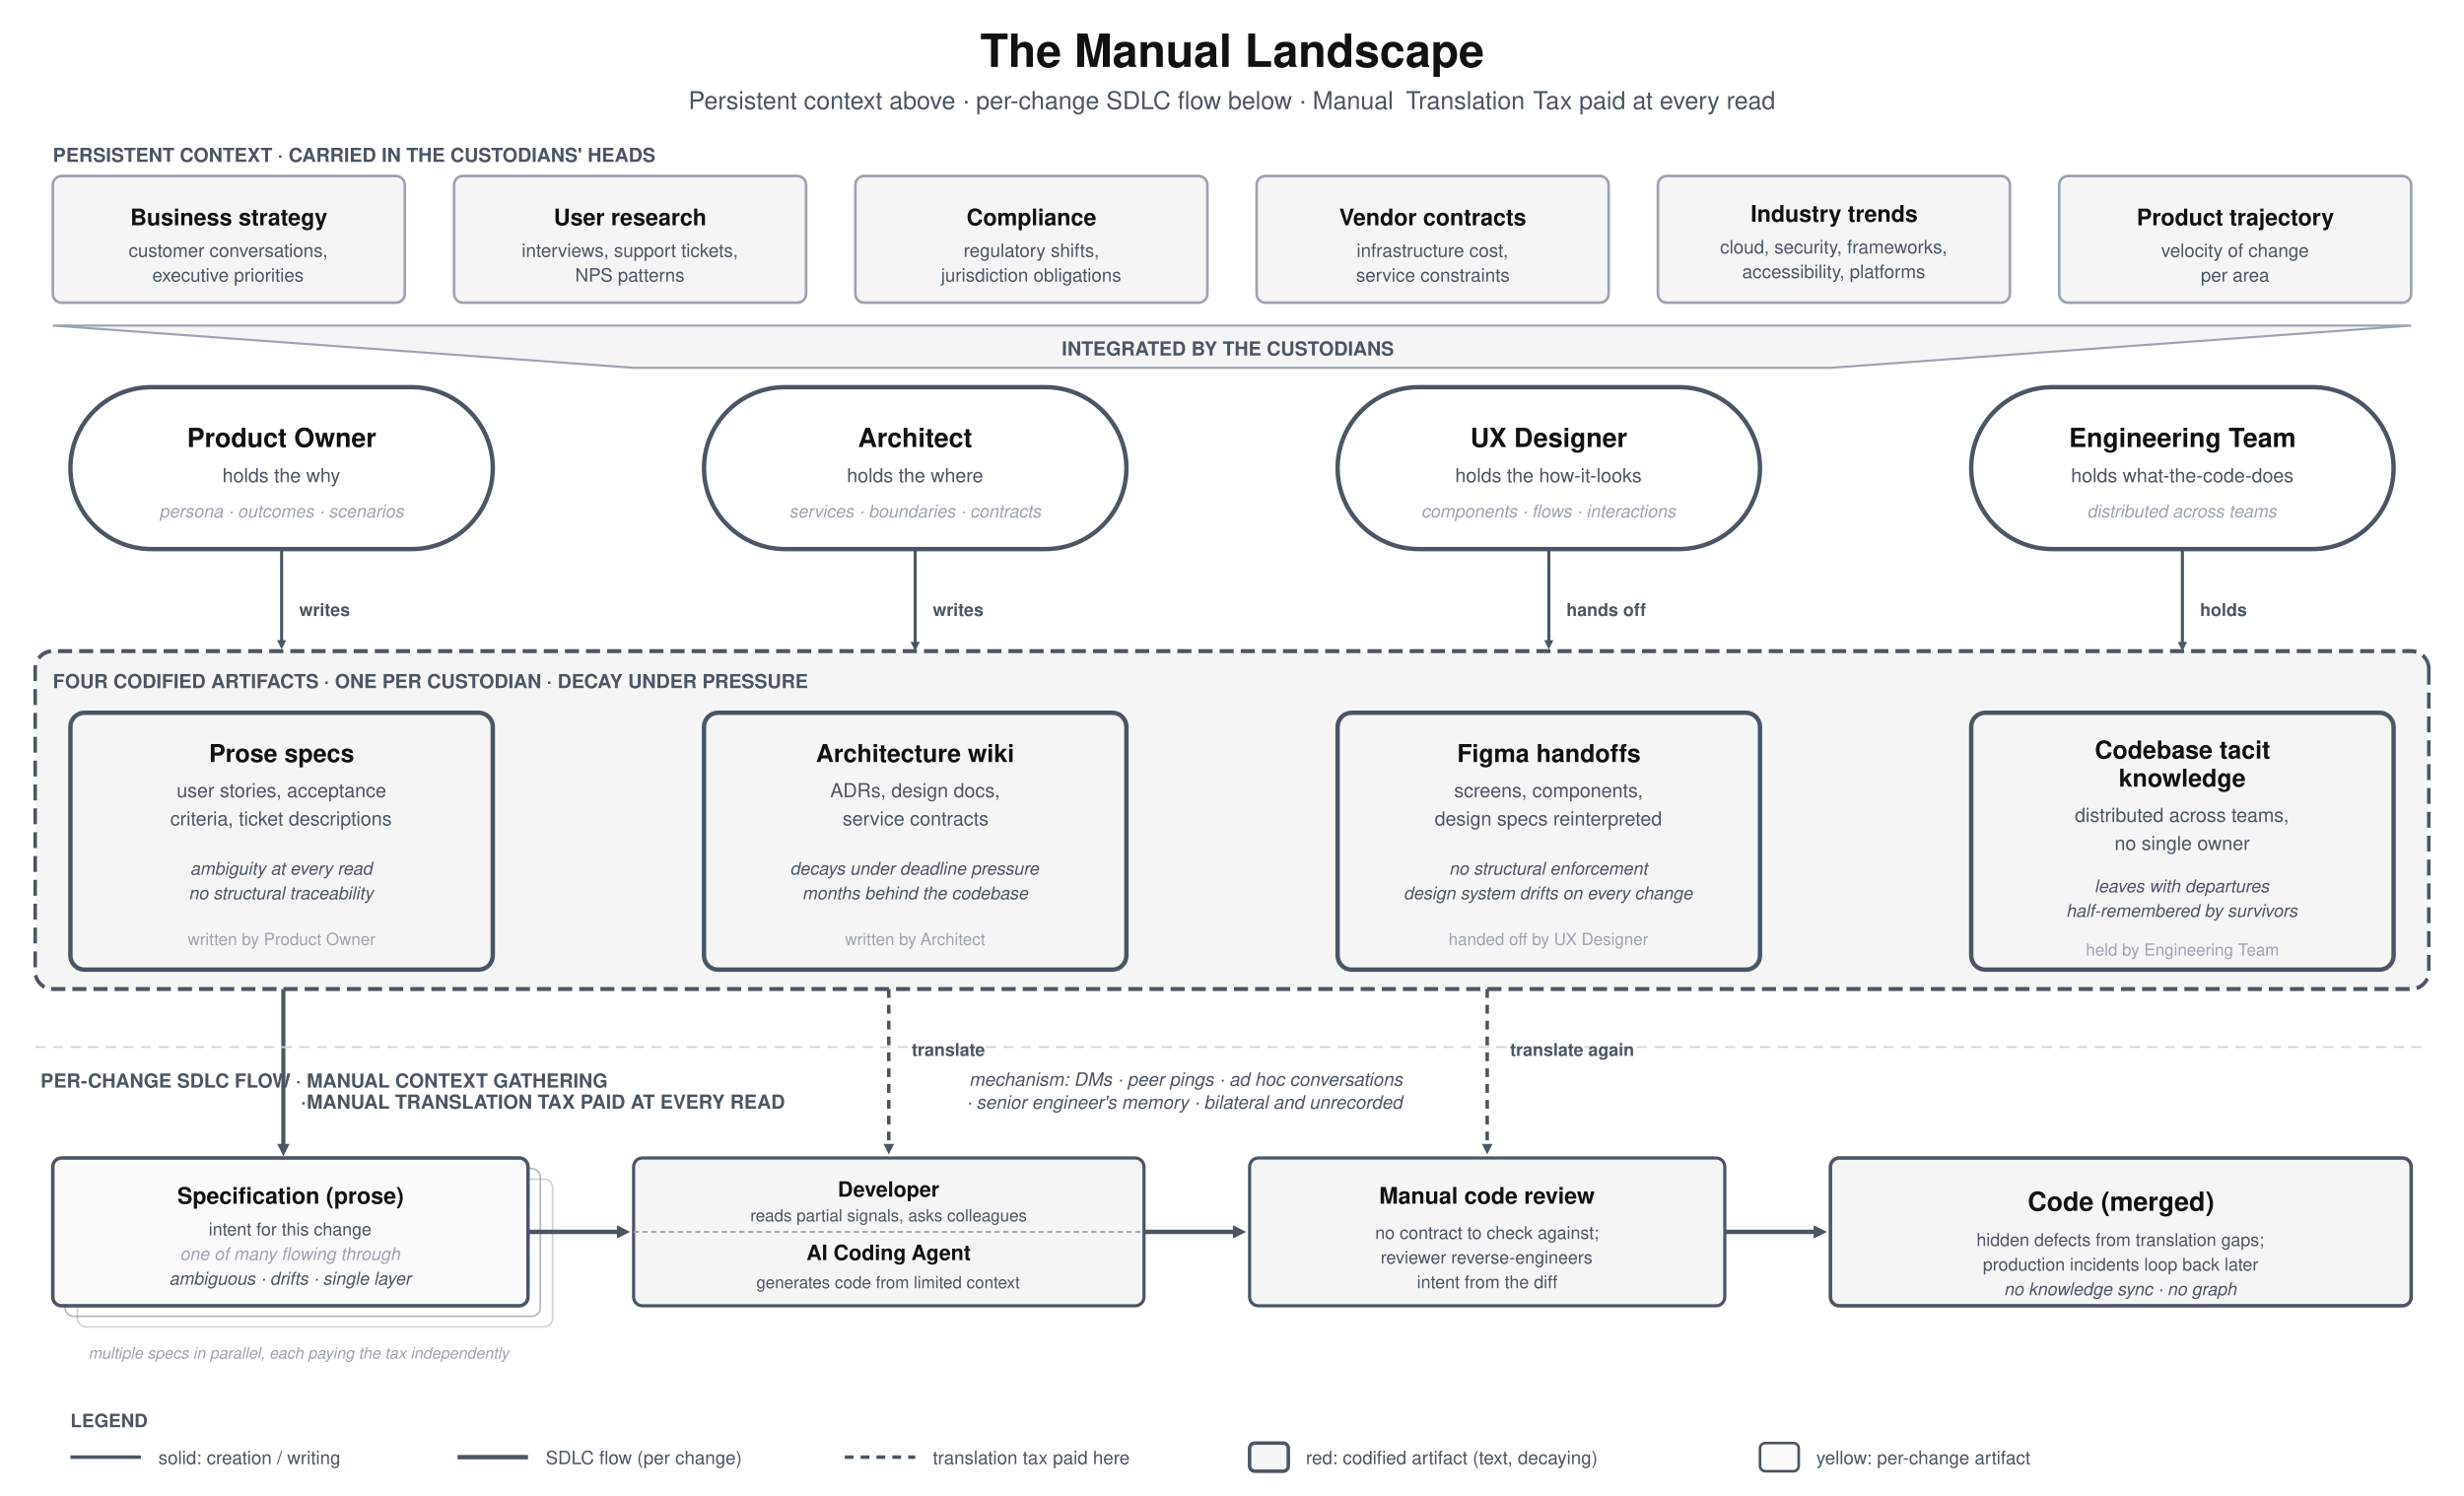
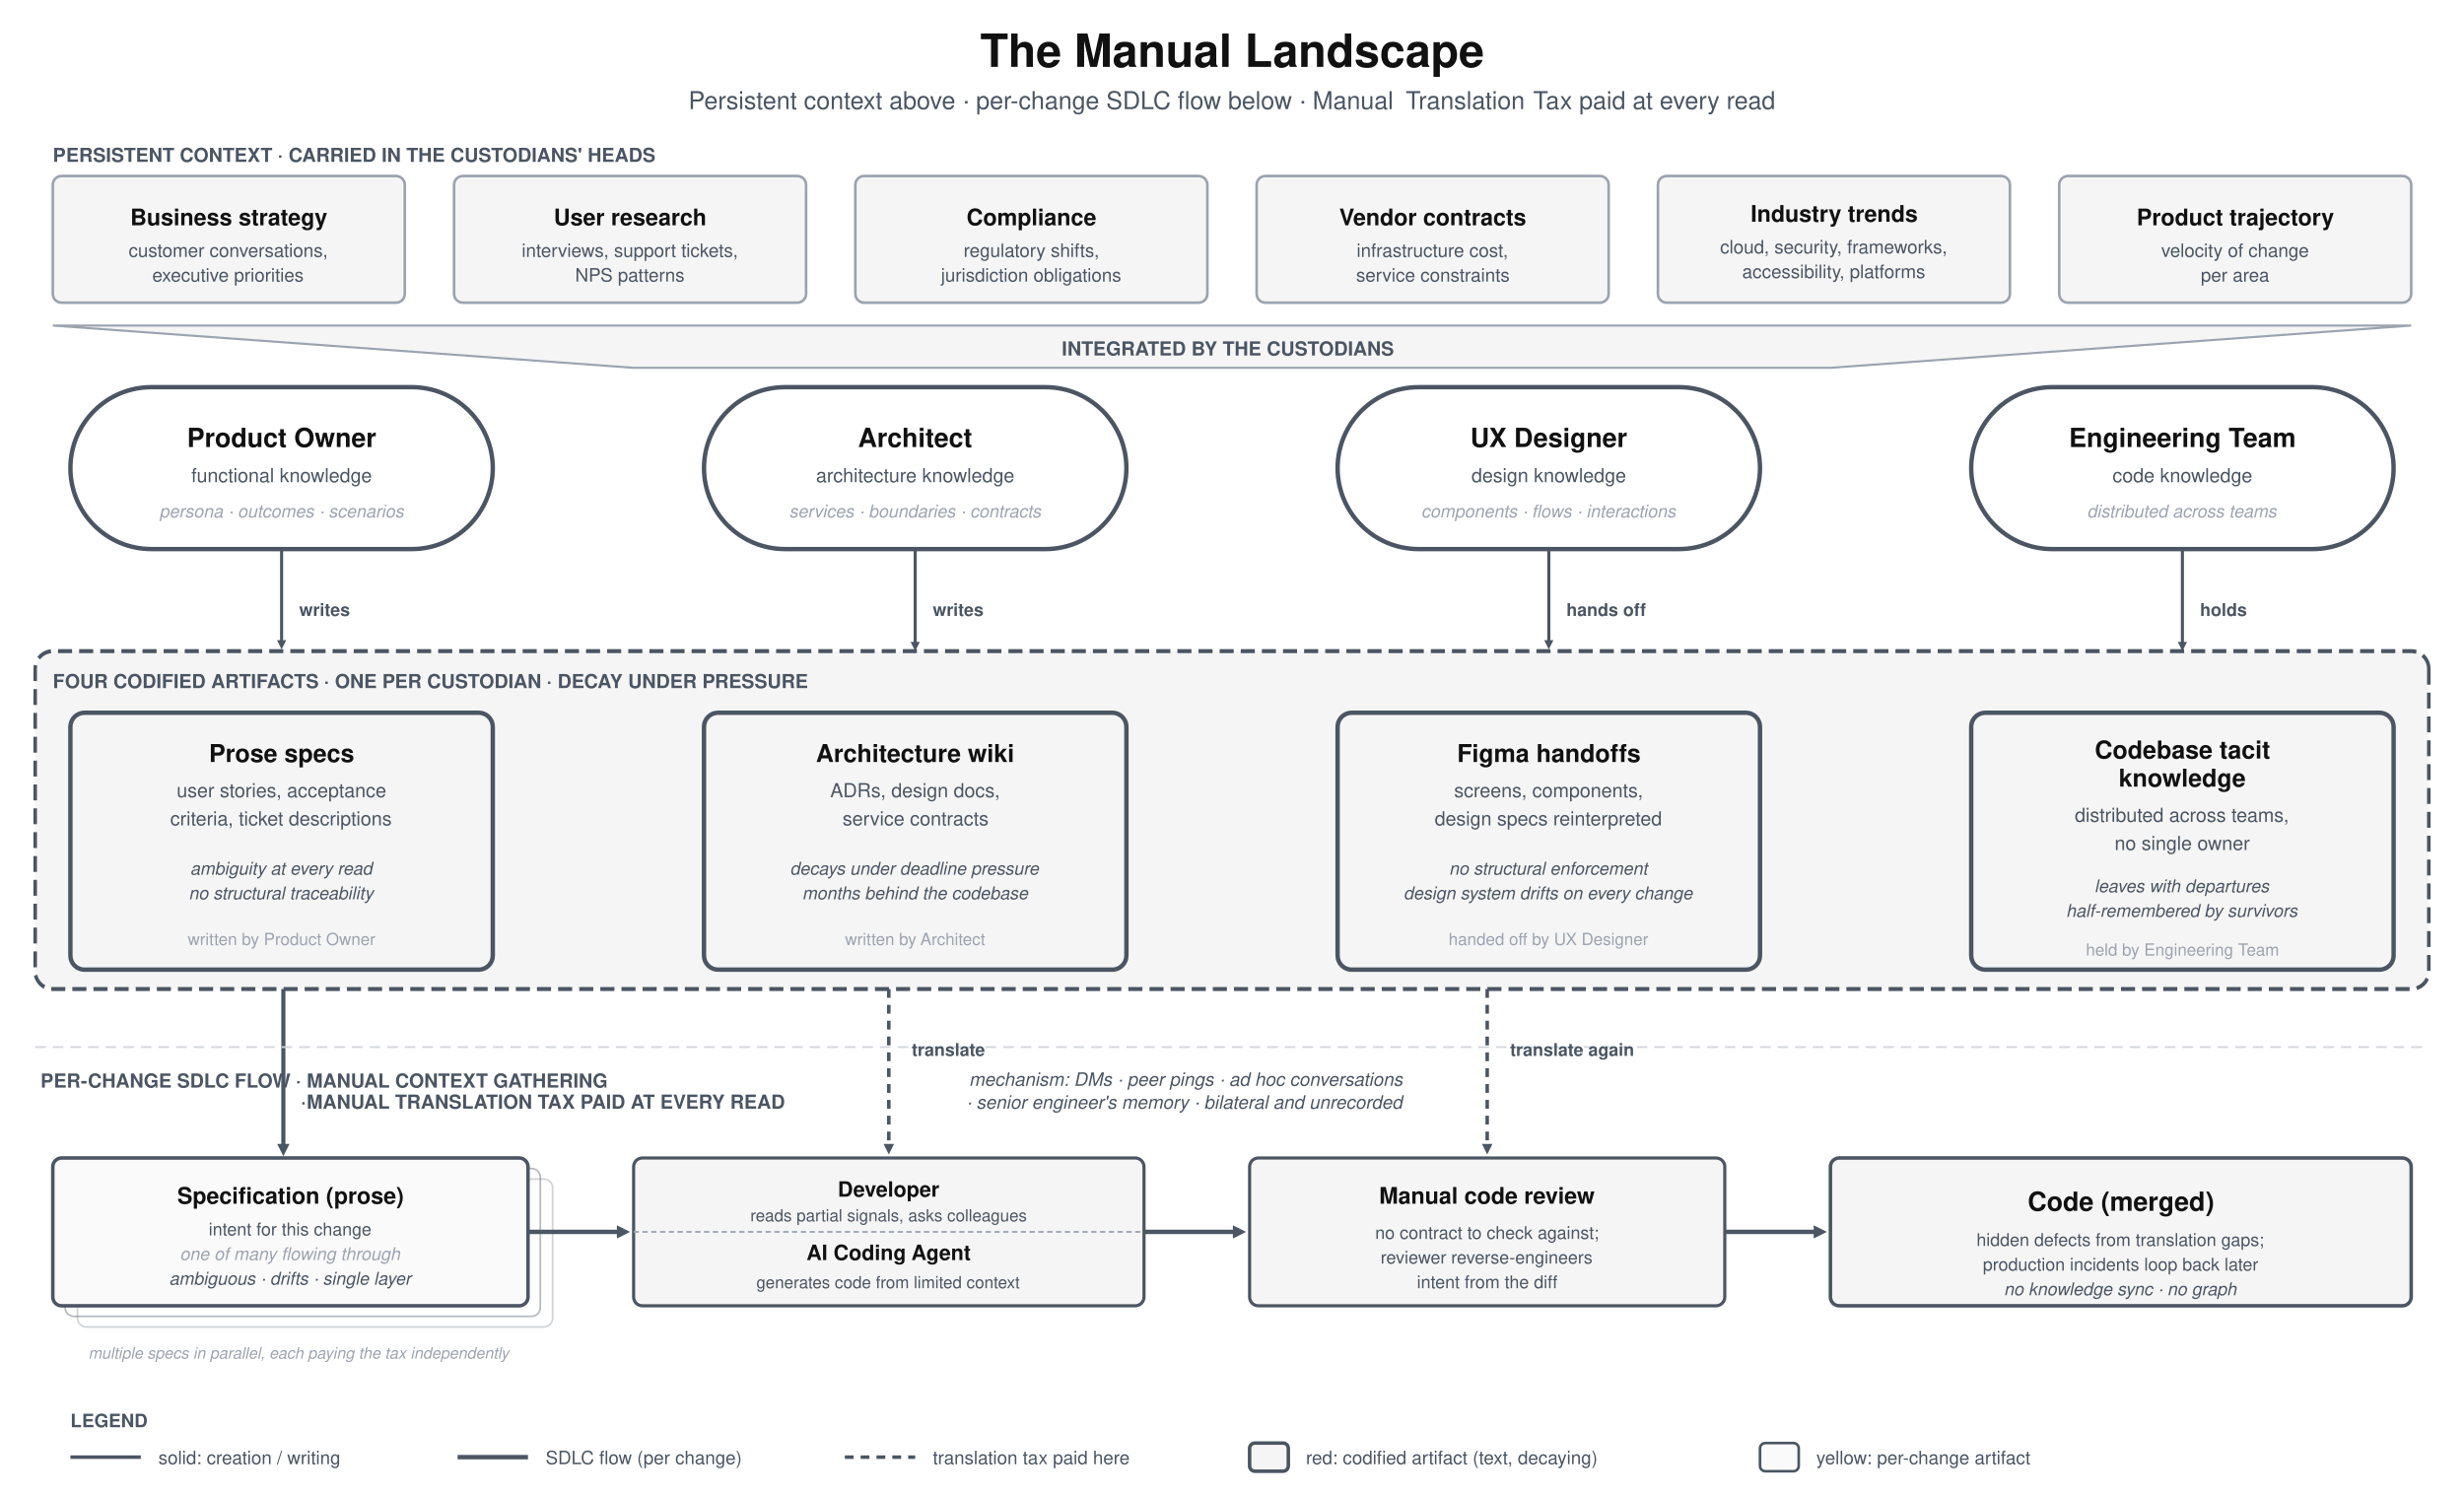
<svg xmlns="http://www.w3.org/2000/svg" viewBox="0 0 1400 850" preserveAspectRatio="xMidYMid meet" width="1400px" height="850px" version="1.1" xml:space="preserve" style="fill-rule:evenodd;clip-rule:evenodd;" class="se-svg">
  <g transform="matrix(1,0,0,1,171,630)">
    <g>
      <text x="0px" y="0px" style="font-family:'Helvetica-Bold', 'Helvetica';font-weight:700;font-size:11px;fill:var(--se-text-secondary,#4b5563);">·</text>
      <g transform="matrix(1,0,0,1,3.221,0)">
        <text x="0px" y="0px" style="font-family:'Helvetica-Bold', 'Helvetica';font-weight:700;font-size:11px;fill:var(--se-text-secondary,#4b5563);">MANUAL TRANSLATION TAX PAID AT EVERY READ</text>
      </g>
    </g>
  </g>
  <g transform="matrix(1,0,0,1,700,38)">
    <g transform="matrix(1,0,0,1,-143.032,0)">
      <text x="0px" y="0px" style="font-family:'Helvetica-Bold', 'Helvetica';font-weight:700;font-size:26px;fill:var(--se-text,#111111);">The Manual Landscape</text>
    </g>
  </g>
  <g transform="matrix(1,0,0,1,700,62)">
    <g>
      <g transform="matrix(1,0,0,1,-308.827,0)">
        <text x="0px" y="0px" style="font-family:'Helvetica';font-size:14px;fill:var(--se-text-secondary,#4b5563);">Persistent context above · per-change SDLC ﬂow below · Manual</text>
      </g>
      <g transform="matrix(1,0,0,1,98.697,0)">
        <text x="0px" y="0px" style="font-family:'Helvetica';font-size:14px;fill:var(--se-text-secondary,#4b5563);">Translation</text>
      </g>
      <g transform="matrix(1,0,0,1,171.083,0)">
        <text x="0px" y="0px" style="font-family:'Helvetica';font-size:14px;fill:var(--se-text-secondary,#4b5563);">Tax paid at every read</text>
      </g>
    </g>
  </g>
  <g transform="matrix(1,0,0,1,30,92)">
    <g>
      <text x="0px" y="0px" style="font-family:'Helvetica-Bold', 'Helvetica';font-weight:700;font-size:11px;fill:var(--se-text-secondary,#4b5563);">P</text>
      <g transform="matrix(1,0,0,1,7.502,0)">
        <text x="0px" y="0px" style="font-family:'Helvetica-Bold', 'Helvetica';font-weight:700;font-size:11px;fill:var(--se-text-secondary,#4b5563);">ERSISTENT CONTEXT · CARRIED IN THE CUSTODIANS' HEADS</text>
      </g>
    </g>
  </g>
  <g id="signals">
    <g transform="matrix(1,0,0,1,30,100)">
      <path d="M200,5L200,67C200,69.76 197.76,72 195,72L5,72C2.24,72 0,69.76 0,67L0,5C0,2.24 2.24,0 5,0L195,0C197.76,0 200,2.24 200,5Z" style="fill:var(--se-panel-fill,#f5f5f5);stroke:var(--se-panel-stroke,#9ca3af);stroke-width:1.5px;" />
      <g transform="matrix(1,0,0,1,100,28)">
        <g transform="matrix(1,0,0,1,-55.996,0)">
          <text x="0px" y="0px" style="font-family:'Helvetica-Bold', 'Helvetica';font-weight:700;font-size:13px;fill:var(--se-text,#111111);">Business strategy</text>
        </g>
      </g>
      <g transform="matrix(1,0,0,1,100,46)">
        <g transform="matrix(1,0,0,1,-56.899,0)">
          <text x="0px" y="0px" style="font-family:'Helvetica';font-size:10.5px;fill:var(--se-text-secondary,#4b5563);">customer conversations,</text>
        </g>
      </g>
      <g transform="matrix(1,0,0,1,100,60)">
        <g transform="matrix(1,0,0,1,-43.477,0)">
          <text x="0px" y="0px" style="font-family:'Helvetica';font-size:10.5px;fill:var(--se-text-secondary,#4b5563);">executive priorities</text>
        </g>
      </g>
    </g>
    <g transform="matrix(1,0,0,1,258,100)">
      <path d="M200,5L200,67C200,69.76 197.76,72 195,72L5,72C2.24,72 0,69.76 0,67L0,5C0,2.24 2.24,0 5,0L195,0C197.76,0 200,2.24 200,5Z" style="fill:var(--se-panel-fill,#f5f5f5);stroke:var(--se-panel-stroke,#9ca3af);stroke-width:1.5px;" />
      <g transform="matrix(1,0,0,1,100,28)">
        <g transform="matrix(1,0,0,1,-43.364,0)">
          <text x="0px" y="0px" style="font-family:'Helvetica-Bold', 'Helvetica';font-weight:700;font-size:13px;fill:var(--se-text,#111111);">User research</text>
        </g>
      </g>
      <g transform="matrix(1,0,0,1,100,46)">
        <g transform="matrix(1,0,0,1,-61.564,0)">
          <text x="0px" y="0px" style="font-family:'Helvetica';font-size:10.5px;fill:var(--se-text-secondary,#4b5563);">interviews, support tickets,</text>
        </g>
      </g>
      <g transform="matrix(1,0,0,1,100,60)">
        <g transform="matrix(1,0,0,1,-31.223,0)">
          <text x="0px" y="0px" style="font-family:'Helvetica';font-size:10.5px;fill:var(--se-text-secondary,#4b5563);">NPS patterns</text>
        </g>
      </g>
    </g>
    <g transform="matrix(1,0,0,1,486,100)">
      <path d="M200,5L200,67C200,69.76 197.76,72 195,72L5,72C2.24,72 0,69.76 0,67L0,5C0,2.24 2.24,0 5,0L195,0C197.76,0 200,2.24 200,5Z" style="fill:var(--se-panel-fill,#f5f5f5);stroke:var(--se-panel-stroke,#9ca3af);stroke-width:1.5px;" />
      <g transform="matrix(1,0,0,1,100,28)">
        <g transform="matrix(1,0,0,1,-36.842,0)">
          <text x="0px" y="0px" style="font-family:'Helvetica-Bold', 'Helvetica';font-weight:700;font-size:13px;fill:var(--se-text,#111111);">Compliance</text>
        </g>
      </g>
      <g transform="matrix(1,0,0,1,100,46)">
        <g transform="matrix(1,0,0,1,-38.516,0)">
          <text x="0px" y="0px" style="font-family:'Helvetica';font-size:10.5px;fill:var(--se-text-secondary,#4b5563);">regulatory shifts,</text>
        </g>
      </g>
      <g transform="matrix(1,0,0,1,100,60)">
        <g transform="matrix(1,0,0,1,-51.362,0)">
          <text x="0px" y="0px" style="font-family:'Helvetica';font-size:10.5px;fill:var(--se-text-secondary,#4b5563);">jurisdiction obligations</text>
        </g>
      </g>
    </g>
    <g transform="matrix(1,0,0,1,714,100)">
      <path d="M200,5L200,67C200,69.76 197.76,72 195,72L5,72C2.24,72 0,69.76 0,67L0,5C0,2.24 2.24,0 5,0L195,0C197.76,0 200,2.24 200,5Z" style="fill:var(--se-panel-fill,#f5f5f5);stroke:var(--se-panel-stroke,#9ca3af);stroke-width:1.5px;" />
      <g transform="matrix(1,0,0,1,100,28)">
        <g>
          <g transform="matrix(1,0,0,1,-53.101,0)">
            <text x="0px" y="0px" style="font-family:'Helvetica-Bold', 'Helvetica';font-weight:700;font-size:13px;fill:var(--se-text,#111111);">V</text>
          </g>
          <g transform="matrix(1,0,0,1,-45.141,0)">
            <text x="0px" y="0px" style="font-family:'Helvetica-Bold', 'Helvetica';font-weight:700;font-size:13px;fill:var(--se-text,#111111);">endor contracts</text>
          </g>
        </g>
      </g>
      <g transform="matrix(1,0,0,1,100,46)">
        <g transform="matrix(1,0,0,1,-43.182,0)">
          <text x="0px" y="0px" style="font-family:'Helvetica';font-size:10.5px;fill:var(--se-text-secondary,#4b5563);">infrastructure cost,</text>
        </g>
      </g>
      <g transform="matrix(1,0,0,1,100,60)">
        <g transform="matrix(1,0,0,1,-43.474,0)">
          <text x="0px" y="0px" style="font-family:'Helvetica';font-size:10.5px;fill:var(--se-text-secondary,#4b5563);">service constraints</text>
        </g>
      </g>
    </g>
    <g transform="matrix(1,0,0,1,942,100)">
      <path d="M200,5L200,67C200,69.76 197.76,72 195,72L5,72C2.24,72 0,69.76 0,67L0,5C0,2.24 2.24,0 5,0L195,0C197.76,0 200,2.24 200,5Z" style="fill:var(--se-panel-fill,#f5f5f5);stroke:var(--se-panel-stroke,#9ca3af);stroke-width:1.5px;" />
      <g transform="matrix(1,0,0,1,100,26)">
        <g transform="matrix(1,0,0,1,-47.312,0)">
          <text x="0px" y="0px" style="font-family:'Helvetica-Bold', 'Helvetica';font-weight:700;font-size:13px;fill:var(--se-text,#111111);">Industry trends</text>
        </g>
      </g>
      <g transform="matrix(1,0,0,1,100,44)">
        <g>
          <g transform="matrix(1,0,0,1,-64.674,0)">
            <text x="0px" y="0px" style="font-family:'Helvetica';font-size:10.5px;fill:var(--se-text-secondary,#4b5563);">cloud, security</text>
          </g>
          <g transform="matrix(1,0,0,1,1.664,0)">
            <text x="0px" y="0px" style="font-family:'Helvetica';font-size:10.5px;fill:var(--se-text-secondary,#4b5563);">, frameworks,</text>
          </g>
        </g>
      </g>
      <g transform="matrix(1,0,0,1,100,58)">
        <g>
          <g transform="matrix(1,0,0,1,-52.128,0)">
            <text x="0px" y="0px" style="font-family:'Helvetica';font-size:10.5px;fill:var(--se-text-secondary,#4b5563);">accessibility</text>
          </g>
          <g transform="matrix(1,0,0,1,3.115,0)">
            <text x="0px" y="0px" style="font-family:'Helvetica';font-size:10.5px;fill:var(--se-text-secondary,#4b5563);">, platforms</text>
          </g>
        </g>
      </g>
    </g>
    <g transform="matrix(1,0,0,1,1170,100)">
      <path d="M200,5L200,67C200,69.76 197.76,72 195,72L5,72C2.24,72 0,69.76 0,67L0,5C0,2.24 2.24,0 5,0L195,0C197.76,0 200,2.24 200,5Z" style="fill:var(--se-panel-fill,#f5f5f5);stroke:var(--se-panel-stroke,#9ca3af);stroke-width:1.5px;" />
      <g transform="matrix(1,0,0,1,100,28)">
        <g transform="matrix(1,0,0,1,-55.986,0)">
          <text x="0px" y="0px" style="font-family:'Helvetica-Bold', 'Helvetica';font-weight:700;font-size:13px;fill:var(--se-text,#111111);">Product trajectory</text>
        </g>
      </g>
      <g transform="matrix(1,0,0,1,100,46)">
        <g transform="matrix(1,0,0,1,-42.026,0)">
          <text x="0px" y="0px" style="font-family:'Helvetica';font-size:10.5px;fill:var(--se-text-secondary,#4b5563);">velocity of change</text>
        </g>
      </g>
      <g transform="matrix(1,0,0,1,100,60)">
        <g transform="matrix(1,0,0,1,-19.554,0)">
          <text x="0px" y="0px" style="font-family:'Helvetica';font-size:10.5px;fill:var(--se-text-secondary,#4b5563);">per area</text>
        </g>
      </g>
    </g>
  </g>
  <g transform="matrix(1,0,0,1,30,185)">
    <path d="M0,0L1340,0L1010,24L330,24L0,0Z" style="fill:var(--se-panel-fill,#f5f5f5);fill-rule:nonzero;stroke:var(--se-panel-stroke,#9ca3af);stroke-width:1.2px;" />
    <g transform="matrix(1,0,0,1,669.9285,17)">
      <g>
        <g transform="matrix(1,0,0,1,-96.669,0)">
          <text x="0px" y="0px" style="font-family:'Helvetica-Bold', 'Helvetica';font-weight:700;font-size:11px;fill:var(--se-text-secondary,#4b5563);">I</text>
        </g>
        <g transform="matrix(1,0,0,1,-93.469,0)">
          <text x="0px" y="0px" style="font-family:'Helvetica-Bold', 'Helvetica';font-weight:700;font-size:11px;fill:var(--se-text-secondary,#4b5563);">NTEGRATED BY THE CUSTODIANS</text>
        </g>
      </g>
    </g>
  </g>
  <g id="custodians">
    <g transform="matrix(1,0,0,1,40,220)">
      <path d="M240,46C240,71.388 219.388,92 194,92L46,92C20.612,92 0,71.388 0,46C0,20.612 20.612,0 46,0L194,0C219.388,0 240,20.612 240,46Z" style="fill:var(--se-box-fill,#ffffff);stroke:var(--se-text-secondary,#4b5563);stroke-width:2.5px;" />
      <g transform="matrix(1,0,0,1,120,34)">
        <g transform="matrix(1,0,0,1,-53.756,0)">
          <text x="0px" y="0px" style="font-family:'Helvetica-Bold', 'Helvetica';font-weight:700;font-size:15px;fill:var(--se-text,#111111);">Product Owner</text>
        </g>
      </g>
      <g transform="matrix(1,0,0,1,120,54)">
-         <g transform="matrix(1,0,0,1,-33.631,0)">
-           <text x="0px" y="0px" style="font-family:'Helvetica';font-size:11px;fill:var(--se-text-secondary,#4b5563);">holds the why</text>
+         <g transform="matrix(1,0,0,1,0.019,0)">
+           <text x="0px" y="0px" style="font-family:'Helvetica';font-size:11px;fill:var(--se-text-secondary,#4b5563);text-anchor:middle;">functional knowledge</text>
        </g>
      </g>
      <g transform="matrix(1,0,0,1,120,74)">
        <g transform="matrix(1,0,0,1,-69.48,0)">
          <text x="0px" y="0px" style="font-family:'Helvetica-Oblique', 'Helvetica';font-style:italic;font-size:10px;fill:var(--se-panel-stroke,#9ca3af);">persona · outcomes · scenarios</text>
        </g>
      </g>
    </g>
    <g transform="matrix(1,0,0,1,400,220)">
      <path d="M240,46C240,71.388 219.388,92 194,92L46,92C20.612,92 0,71.388 0,46C0,20.612 20.612,0 46,0L194,0C219.388,0 240,20.612 240,46Z" style="fill:var(--se-box-fill,#ffffff);stroke:var(--se-text-secondary,#4b5563);stroke-width:2.5px;" />
      <g transform="matrix(1,0,0,1,120,34)">
        <g transform="matrix(1,0,0,1,-32.509,0)">
          <text x="0px" y="0px" style="font-family:'Helvetica-Bold', 'Helvetica';font-weight:700;font-size:15px;fill:var(--se-text,#111111);">Architect</text>
        </g>
      </g>
      <g transform="matrix(1,0,0,1,120,54)">
-         <g transform="matrix(1,0,0,1,-38.83,0)">
-           <text x="0px" y="0px" style="font-family:'Helvetica';font-size:11px;fill:var(--se-text-secondary,#4b5563);">holds the where</text>
+         <g transform="matrix(1,0,0,1,0.020,0)">
+           <text x="0px" y="0px" style="font-family:'Helvetica';font-size:11px;fill:var(--se-text-secondary,#4b5563);text-anchor:middle;">architecture knowledge</text>
        </g>
      </g>
      <g transform="matrix(1,0,0,1,120,74)">
        <g transform="matrix(1,0,0,1,-71.699,0)">
          <text x="0px" y="0px" style="font-family:'Helvetica-Oblique', 'Helvetica';font-style:italic;font-size:10px;fill:var(--se-panel-stroke,#9ca3af);">services · boundaries · contracts</text>
        </g>
      </g>
    </g>
    <g transform="matrix(1,0,0,1,760,220)">
      <path d="M240,46C240,71.388 219.388,92 194,92L46,92C20.612,92 0,71.388 0,46C0,20.612 20.612,0 46,0L194,0C219.388,0 240,20.612 240,46Z" style="fill:var(--se-box-fill,#ffffff);stroke:var(--se-text-secondary,#4b5563);stroke-width:2.5px;" />
      <g transform="matrix(1,0,0,1,120,34)">
        <g transform="matrix(1,0,0,1,-44.597,0)">
          <text x="0px" y="0px" style="font-family:'Helvetica-Bold', 'Helvetica';font-weight:700;font-size:15px;fill:var(--se-text,#111111);">UX Designer</text>
        </g>
      </g>
      <g transform="matrix(1,0,0,1,120,54)">
-         <g transform="matrix(1,0,0,1,-53.193,0)">
-           <text x="0px" y="0px" style="font-family:'Helvetica';font-size:11px;fill:var(--se-text-secondary,#4b5563);">holds the how-it-looks</text>
+         <g transform="matrix(1,0,0,1,0.007,0)">
+           <text x="0px" y="0px" style="font-family:'Helvetica';font-size:11px;fill:var(--se-text-secondary,#4b5563);text-anchor:middle;">design knowledge</text>
        </g>
      </g>
      <g transform="matrix(1,0,0,1,120,74)">
        <g transform="matrix(1,0,0,1,-72.534,0)">
          <text x="0px" y="0px" style="font-family:'Helvetica-Oblique', 'Helvetica';font-style:italic;font-size:10px;fill:var(--se-panel-stroke,#9ca3af);">components · ﬂows · interactions</text>
        </g>
      </g>
    </g>
    <g transform="matrix(1,0,0,1,1120,220)">
      <path d="M240,46C240,71.388 219.388,92 194,92L46,92C20.612,92 0,71.388 0,46C0,20.612 20.612,0 46,0L194,0C219.388,0 240,20.612 240,46Z" style="fill:var(--se-box-fill,#ffffff);stroke:var(--se-text-secondary,#4b5563);stroke-width:2.5px;" />
      <g transform="matrix(1,0,0,1,120,34)">
        <g>
          <g transform="matrix(1,0,0,1,-64.46,0)">
            <text x="0px" y="0px" style="font-family:'Helvetica-Bold', 'Helvetica';font-weight:700;font-size:15px;fill:var(--se-text,#111111);">Engineering T</text>
          </g>
          <g transform="matrix(1,0,0,1,34.438,0)">
            <text x="0px" y="0px" style="font-family:'Helvetica-Bold', 'Helvetica';font-weight:700;font-size:15px;fill:var(--se-text,#111111);">eam</text>
          </g>
        </g>
      </g>
      <g transform="matrix(1,0,0,1,120,54)">
-         <g transform="matrix(1,0,0,1,-63.288,0)">
-           <text x="0px" y="0px" style="font-family:'Helvetica';font-size:11px;fill:var(--se-text-secondary,#4b5563);">holds what-the-code-does</text>
+         <g transform="matrix(1,0,0,1,0.012,0)">
+           <text x="0px" y="0px" style="font-family:'Helvetica';font-size:11px;fill:var(--se-text-secondary,#4b5563);text-anchor:middle;">code knowledge</text>
        </g>
      </g>
      <g transform="matrix(1,0,0,1,120,74)">
        <g transform="matrix(1,0,0,1,-54.189,0)">
          <text x="0px" y="0px" style="font-family:'Helvetica-Oblique', 'Helvetica';font-style:italic;font-size:10px;fill:var(--se-panel-stroke,#9ca3af);">distributed across teams</text>
        </g>
      </g>
    </g>
  </g>
  <g>
    <g transform="matrix(1,0,0,0.7125,0,89.7)">
      <g transform="matrix(1,0,0,1.403509,0,-125.8947)">
        <path d="M162.605,363.791L160,369L157.395,363.791L162.605,363.791Z" style="fill:var(--se-text-secondary,#4b5563);fill-rule:nonzero;" />
        <path d="M160,312L160,364.832" style="fill:none;fill-rule:nonzero;stroke:var(--se-text-secondary,#4b5563);stroke-width:1.74px;" />
      </g>
    </g>
    <g transform="matrix(1,0,0,0.725,0,85.8)">
      <g transform="matrix(1,0,0,1.37931,0,-118.3448)">
        <path d="M522.62,364.76L520,370L517.38,364.76L522.62,364.76Z" style="fill:var(--se-text-secondary,#4b5563);fill-rule:nonzero;" />
        <path d="M520,312L520,365.808" style="fill:none;fill-rule:nonzero;stroke:var(--se-text-secondary,#4b5563);stroke-width:1.75px;" />
      </g>
    </g>
    <g transform="matrix(1,0,0,0.7125,0,89.7)">
      <g transform="matrix(1,0,0,1.403509,0,-125.8947)">
        <path d="M882.605,363.791L880,369L877.395,363.791L882.605,363.791Z" style="fill:var(--se-text-secondary,#4b5563);fill-rule:nonzero;" />
        <path d="M880,312L880,364.832" style="fill:none;fill-rule:nonzero;stroke:var(--se-text-secondary,#4b5563);stroke-width:1.74px;" />
      </g>
    </g>
    <g transform="matrix(1,0,0,0.725,0,85.8)">
      <g transform="matrix(1,0,0,1.37931,0,-118.3448)">
        <path d="M1242.62,364.76L1240,370L1237.38,364.76L1242.62,364.76Z" style="fill:var(--se-text-secondary,#4b5563);fill-rule:nonzero;" />
        <path d="M1240,312L1240,365.808" style="fill:none;fill-rule:nonzero;stroke:var(--se-text-secondary,#4b5563);stroke-width:1.75px;" />
      </g>
    </g>
    <g transform="matrix(1,0,0,1.3125,1,142.5)">
      <g transform="matrix(1,0,0,0.761905,-1,-108.5714)">
        <path d="M164.5,649.999L161,657L157.5,649.999L164.5,649.999Z" style="fill:var(--se-text-secondary,#4b5563);fill-rule:nonzero;" />
        <path d="M161,552L161,651.4" style="fill:none;fill-rule:nonzero;stroke:var(--se-text-secondary,#4b5563);stroke-width:2.33px;" />
      </g>
    </g>
  </g>
  <g transform="matrix(1,0,0,1,170,350)">
    <text x="0px" y="0px" style="font-family:'Helvetica-Bold', 'Helvetica';font-weight:700;font-size:10px;fill:var(--se-text-secondary,#4b5563);">writes</text>
  </g>
  <g transform="matrix(1,0,0,1,530,350)">
    <text x="0px" y="0px" style="font-family:'Helvetica-Bold', 'Helvetica';font-weight:700;font-size:10px;fill:var(--se-text-secondary,#4b5563);">writes</text>
  </g>
  <g transform="matrix(1,0,0,1,890,350)">
    <text x="0px" y="0px" style="font-family:'Helvetica-Bold', 'Helvetica';font-weight:700;font-size:10px;fill:var(--se-text-secondary,#4b5563);">hands off</text>
  </g>
  <g transform="matrix(1,0,0,1,1250,350)">
    <text x="0px" y="0px" style="font-family:'Helvetica-Bold', 'Helvetica';font-weight:700;font-size:10px;fill:var(--se-text-secondary,#4b5563);">holds</text>
  </g>
  <g transform="matrix(1,0,0,1.129412,0,-72.72941)">
    <path d="M1380,400.854L1380,553.146C1380,558.033 1375.519,562 1370,562L30,562C24.481,562 20,558.033 20,553.146L20,400.854C20,395.967 24.481,392 30,392L1370,392C1375.519,392 1380,395.967 1380,400.854Z" style="fill:var(--se-panel-fill,#f5f5f5);stroke:var(--se-text-secondary,#4b5563);stroke-width:2px;stroke-dasharray:8,4;" />
  </g>
  <g transform="matrix(1,0,0,1,30,391)">
    <g>
      <text x="0px" y="0px" style="font-family:'Helvetica-Bold', 'Helvetica';font-weight:700;font-size:11px;fill:var(--se-text-secondary,#4b5563);">F</text>
      <g transform="matrix(1,0,0,1,6.884,0)">
        <text x="0px" y="0px" style="font-family:'Helvetica-Bold', 'Helvetica';font-weight:700;font-size:11px;fill:var(--se-text-secondary,#4b5563);">OUR CODIFIED ARTIFACTS · ONE PER CUSTODIAN · DECAY UNDER PRESSURE</text>
      </g>
    </g>
  </g>
  <g id="text-artifacts">
    <g transform="matrix(1,0,0,1,40,405)">
      <path d="M240,8L240,138C240,142.415 236.415,146 232,146L8,146C3.585,146 0,142.415 0,138L0,8C0,3.585 3.585,0 8,0L232,0C236.415,0 240,3.585 240,8Z" style="fill:var(--se-panel-fill,#f5f5f5);stroke:var(--se-text-secondary,#4b5563);stroke-width:2.5px;" />
      <g transform="matrix(1,0,0,1,120,28)">
        <g transform="matrix(1,0,0,1,-41.248,0)">
          <text x="0px" y="0px" style="font-family:'Helvetica-Bold', 'Helvetica';font-weight:700;font-size:14px;fill:var(--se-text,#111111);">Prose specs</text>
        </g>
      </g>
      <g transform="matrix(1,0,0,1,120,48)">
        <g transform="matrix(1,0,0,1,-59.614,0)">
          <text x="0px" y="0px" style="font-family:'Helvetica';font-size:11px;fill:var(--se-text-secondary,#4b5563);">user stories, acceptance</text>
        </g>
      </g>
      <g transform="matrix(1,0,0,1,120,64)">
        <g transform="matrix(1,0,0,1,-63.271,0)">
          <text x="0px" y="0px" style="font-family:'Helvetica';font-size:11px;fill:var(--se-text-secondary,#4b5563);">criteria, ticket descriptions</text>
        </g>
      </g>
      <g transform="matrix(1,0,0,1,120,92)">
        <g transform="matrix(1,0,0,1,-51.97,0)">
          <text x="0px" y="0px" style="font-family:'Helvetica-Oblique', 'Helvetica';font-style:italic;font-size:10px;fill:var(--se-text-secondary,#4b5563);">ambiguity at every read</text>
        </g>
      </g>
      <g transform="matrix(1,0,0,1,120,106)">
        <g transform="matrix(1,0,0,1,-52.8,0)">
          <text x="0px" y="0px" style="font-family:'Helvetica-Oblique', 'Helvetica';font-style:italic;font-size:10px;fill:var(--se-text-secondary,#4b5563);">no structural traceability</text>
        </g>
      </g>
      <g transform="matrix(1,0,0,1,120,132)">
        <g transform="matrix(1,0,0,1,-53.326,0)">
          <text x="0px" y="0px" style="font-family:'Helvetica';font-size:9.5px;fill:var(--se-panel-stroke,#9ca3af);">written by Product Owner</text>
        </g>
      </g>
    </g>
    <g transform="matrix(1,0,0,1,400,405)">
      <path d="M240,8L240,138C240,142.415 236.415,146 232,146L8,146C3.585,146 0,142.415 0,138L0,8C0,3.585 3.585,0 8,0L232,0C236.415,0 240,3.585 240,8Z" style="fill:var(--se-panel-fill,#f5f5f5);stroke:var(--se-text-secondary,#4b5563);stroke-width:2.5px;" />
      <g transform="matrix(1,0,0,1,120,28)">
        <g transform="matrix(1,0,0,1,-56.407,0)">
          <text x="0px" y="0px" style="font-family:'Helvetica-Bold', 'Helvetica';font-weight:700;font-size:14px;fill:var(--se-text,#111111);">Architecture wiki</text>
        </g>
      </g>
      <g transform="matrix(1,0,0,1,120,48)">
        <g transform="matrix(1,0,0,1,-48.3,0)">
          <text x="0px" y="0px" style="font-family:'Helvetica';font-size:11px;fill:var(--se-text-secondary,#4b5563);">ADRs, design docs,</text>
        </g>
      </g>
      <g transform="matrix(1,0,0,1,120,64)">
        <g transform="matrix(1,0,0,1,-41.263,0)">
          <text x="0px" y="0px" style="font-family:'Helvetica';font-size:11px;fill:var(--se-text-secondary,#4b5563);">service contracts</text>
        </g>
      </g>
      <g transform="matrix(1,0,0,1,120,92)">
        <g transform="matrix(1,0,0,1,-71.157,0)">
          <text x="0px" y="0px" style="font-family:'Helvetica-Oblique', 'Helvetica';font-style:italic;font-size:10px;fill:var(--se-text-secondary,#4b5563);">decays under deadline pressure</text>
        </g>
      </g>
      <g transform="matrix(1,0,0,1,120,106)">
        <g transform="matrix(1,0,0,1,-64.214,0)">
          <text x="0px" y="0px" style="font-family:'Helvetica-Oblique', 'Helvetica';font-style:italic;font-size:10px;fill:var(--se-text-secondary,#4b5563);">months behind the codebase</text>
        </g>
      </g>
      <g transform="matrix(1,0,0,1,120,132)">
        <g>
          <g transform="matrix(1,0,0,1,-39.865,0)">
            <text x="0px" y="0px" style="font-family:'Helvetica';font-size:9.5px;fill:var(--se-panel-stroke,#9ca3af);">written by</text>
          </g>
          <g transform="matrix(1,0,0,1,2.908,0)">
            <text x="0px" y="0px" style="font-family:'Helvetica';font-size:9.5px;fill:var(--se-panel-stroke,#9ca3af);">Architect</text>
          </g>
        </g>
      </g>
    </g>
    <g transform="matrix(1,0,0,1,760,405)">
      <path d="M240,8L240,138C240,142.415 236.415,146 232,146L8,146C3.585,146 0,142.415 0,138L0,8C0,3.585 3.585,0 8,0L232,0C236.415,0 240,3.585 240,8Z" style="fill:var(--se-panel-fill,#f5f5f5);stroke:var(--se-text-secondary,#4b5563);stroke-width:2.5px;" />
      <g transform="matrix(1,0,0,1,120,28)">
        <g transform="matrix(1,0,0,1,-52.11,0)">
          <text x="0px" y="0px" style="font-family:'Helvetica-Bold', 'Helvetica';font-weight:700;font-size:14px;fill:var(--se-text,#111111);">Figma handoffs</text>
        </g>
      </g>
      <g transform="matrix(1,0,0,1,120,48)">
        <g transform="matrix(1,0,0,1,-53.805,0)">
          <text x="0px" y="0px" style="font-family:'Helvetica';font-size:11px;fill:var(--se-text-secondary,#4b5563);">screens, components,</text>
        </g>
      </g>
      <g transform="matrix(1,0,0,1,120,64)">
        <g transform="matrix(1,0,0,1,-64.816,0)">
          <text x="0px" y="0px" style="font-family:'Helvetica';font-size:11px;fill:var(--se-text-secondary,#4b5563);">design specs reinterpreted</text>
        </g>
      </g>
      <g transform="matrix(1,0,0,1,120,92)">
        <g transform="matrix(1,0,0,1,-56.694,0)">
          <text x="0px" y="0px" style="font-family:'Helvetica-Oblique', 'Helvetica';font-style:italic;font-size:10px;fill:var(--se-text-secondary,#4b5563);">no structural enforcement</text>
        </g>
      </g>
      <g transform="matrix(1,0,0,1,120,106)">
        <g transform="matrix(1,0,0,1,-82.542,0)">
          <text x="0px" y="0px" style="font-family:'Helvetica-Oblique', 'Helvetica';font-style:italic;font-size:10px;fill:var(--se-text-secondary,#4b5563);">design system drifts on every change</text>
        </g>
      </g>
      <g transform="matrix(1,0,0,1,120,132)">
        <g>
          <g transform="matrix(1,0,0,1,-56.951,0)">
            <text x="0px" y="0px" style="font-family:'Helvetica';font-size:9.5px;fill:var(--se-panel-stroke,#9ca3af);">handed of</text>
          </g>
          <g transform="matrix(1,0,0,1,-14.855,0)">
            <text x="0px" y="0px" style="font-family:'Helvetica';font-size:9.5px;fill:var(--se-panel-stroke,#9ca3af);">f by UX Designer</text>
          </g>
        </g>
      </g>
    </g>
    <g transform="matrix(1,0,0,1,1120,405)">
      <path d="M240,8L240,138C240,142.415 236.415,146 232,146L8,146C3.585,146 0,142.415 0,138L0,8C0,3.585 3.585,0 8,0L232,0C236.415,0 240,3.585 240,8Z" style="fill:var(--se-panel-fill,#f5f5f5);stroke:var(--se-text-secondary,#4b5563);stroke-width:2.5px;" />
      <g transform="matrix(1,0,0,1,120,26)">
        <g transform="matrix(1,0,0,1,-49.793,0)">
          <text x="0px" y="0px" style="font-family:'Helvetica-Bold', 'Helvetica';font-weight:700;font-size:14px;fill:var(--se-text,#111111);">Codebase tacit</text>
        </g>
      </g>
      <g transform="matrix(1,0,0,1,120,42)">
        <g transform="matrix(1,0,0,1,-36.172,0)">
          <text x="0px" y="0px" style="font-family:'Helvetica-Bold', 'Helvetica';font-weight:700;font-size:14px;fill:var(--se-text,#111111);">knowledge</text>
        </g>
      </g>
      <g transform="matrix(1,0,0,1,120,62)">
        <g transform="matrix(1,0,0,1,-61.136,0)">
          <text x="0px" y="0px" style="font-family:'Helvetica';font-size:11px;fill:var(--se-text-secondary,#4b5563);">distributed across teams,</text>
        </g>
      </g>
      <g transform="matrix(1,0,0,1,120,78)">
        <g transform="matrix(1,0,0,1,-38.524,0)">
          <text x="0px" y="0px" style="font-family:'Helvetica';font-size:11px;fill:var(--se-text-secondary,#4b5563);">no single owner</text>
        </g>
      </g>
      <g transform="matrix(1,0,0,1,120,102)">
        <g transform="matrix(1,0,0,1,-50.027,0)">
          <text x="0px" y="0px" style="font-family:'Helvetica-Oblique', 'Helvetica';font-style:italic;font-size:10px;fill:var(--se-text-secondary,#4b5563);">leaves with departures</text>
        </g>
      </g>
      <g transform="matrix(1,0,0,1,120,116)">
        <g transform="matrix(1,0,0,1,-66.133,0)">
          <text x="0px" y="0px" style="font-family:'Helvetica-Oblique', 'Helvetica';font-style:italic;font-size:10px;fill:var(--se-text-secondary,#4b5563);">half-remembered by survivors</text>
        </g>
      </g>
      <g transform="matrix(1,0,0,1,120,138)">
        <g>
          <g transform="matrix(1,0,0,1,-54.841,0)">
            <text x="0px" y="0px" style="font-family:'Helvetica';font-size:9.5px;fill:var(--se-panel-stroke,#9ca3af);">held by Engineering</text>
          </g>
          <g transform="matrix(1,0,0,1,31.61,0)">
            <text x="0px" y="0px" style="font-family:'Helvetica';font-size:9.5px;fill:var(--se-panel-stroke,#9ca3af);">Team</text>
          </g>
        </g>
      </g>
    </g>
  </g>
  <path d="M20,595L1380,595" style="fill:none;fill-rule:nonzero;stroke:var(--se-grid,#d1d5db);stroke-width:1px;stroke-dasharray:6,4;" />
  <g transform="matrix(1,0,0,1,23,618)">
    <g>
      <text x="0px" y="0px" style="font-family:'Helvetica-Bold', 'Helvetica';font-weight:700;font-size:11px;fill:var(--se-text-secondary,#4b5563);">P</text>
      <g transform="matrix(1,0,0,1,7.502,0)">
        <text x="0px" y="0px" style="font-family:'Helvetica-Bold', 'Helvetica';font-weight:700;font-size:11px;fill:var(--se-text-secondary,#4b5563);">ER-CHANGE SDLC FLOW · MANUAL CONTEXT GATHERING</text>
      </g>
    </g>
  </g>
  <path d="M314,675L314,749C314,751.76 311.76,754 309,754L49,754C46.24,754 44,751.76 44,749L44,675C44,672.24 46.24,670 49,670L309,670C311.76,670 314,672.24 314,675Z" style="fill:none;stroke:var(--se-text-secondary,#4b5563);stroke-opacity:0.25;stroke-width:1px;" />
  <path d="M307,669L307,743C307,745.76 304.76,748 302,748L42,748C39.24,748 37,745.76 37,743L37,669C37,666.24 39.24,664 42,664L302,664C304.76,664 307,666.24 307,669Z" style="fill:none;stroke:var(--se-text-secondary,#4b5563);stroke-opacity:0.4;stroke-width:1px;" />
  <g transform="matrix(1,0,0,1,30,658)">
    <path d="M270,5L270,79C270,81.76 267.76,84 265,84L5,84C2.24,84 0,81.76 0,79L0,5C0,2.24 2.24,0 5,0L265,0C267.76,0 270,2.24 270,5Z" style="fill:var(--se-panel-fill-alt,#fafafa);stroke:var(--se-text-secondary,#4b5563);stroke-width:2px;" />
    <g transform="matrix(1,0,0,1,135,26)">
      <g transform="matrix(1,0,0,1,-64.289,0)">
        <text x="0px" y="0px" style="font-family:'Helvetica-Bold', 'Helvetica';font-weight:700;font-size:13px;fill:var(--se-text,#111111);">Speciﬁcation (prose)</text>
      </g>
    </g>
    <g transform="matrix(1,0,0,1,135,44)">
      <g transform="matrix(1,0,0,1,-46.418,0)">
        <text x="0px" y="0px" style="font-family:'Helvetica';font-size:10px;fill:var(--se-text-secondary,#4b5563);">intent for this change</text>
      </g>
    </g>
    <g transform="matrix(1,0,0,1,135,58)">
      <g transform="matrix(1,0,0,1,-62.817,0)">
        <text x="0px" y="0px" style="font-family:'Helvetica-Oblique', 'Helvetica';font-style:italic;font-size:10px;fill:var(--se-panel-stroke,#9ca3af);">one of many ﬂowing through</text>
      </g>
    </g>
    <g transform="matrix(1,0,0,1,135,72)">
      <g transform="matrix(1,0,0,1,-68.921,0)">
        <text x="0px" y="0px" style="font-family:'Helvetica-Oblique', 'Helvetica';font-style:italic;font-size:10px;fill:var(--se-text-secondary,#4b5563);">ambiguous · drifts · single layer</text>
      </g>
    </g>
  </g>
  <g>
    <path d="M350.5,696.25L358,700L350.5,703.75L350.5,696.25Z" style="fill:var(--se-text-secondary,#4b5563);fill-rule:nonzero;" />
    <path d="M300,700L352,700" style="fill:none;fill-rule:nonzero;stroke:var(--se-text-secondary,#4b5563);stroke-width:2.5px;" />
  </g>
  <g transform="matrix(1,0,0,1,360,658)">
    <path d="M290,5L290,79C290,81.76 287.76,84 285,84L5,84C2.24,84 0,81.76 0,79L0,5C0,2.24 2.24,0 5,0L285,0C287.76,0 290,2.24 290,5Z" style="fill:var(--se-panel-fill,#f5f5f5);stroke:var(--se-text-secondary,#4b5563);stroke-width:1.8px;" />
    <path d="M0,42L290,42" style="fill:none;fill-rule:nonzero;stroke:var(--se-panel-stroke,#9ca3af);stroke-width:1px;stroke-dasharray:3,2;" />
    <g transform="matrix(1,0,0,1,145,22)">
      <g transform="matrix(1,0,0,1,-29.013,0)">
        <text x="0px" y="0px" style="font-family:'Helvetica-Bold', 'Helvetica';font-weight:700;font-size:12px;fill:var(--se-text,#111111);">Developer</text>
      </g>
    </g>
    <g transform="matrix(1,0,0,1,145,36)">
      <g transform="matrix(1,0,0,1,-78.681,0)">
        <text x="0px" y="0px" style="font-family:'Helvetica';font-size:9.5px;fill:var(--se-text-secondary,#4b5563);">reads partial signals, asks colleagues</text>
      </g>
    </g>
    <g transform="matrix(1,0,0,1,145,58)">
      <g>
        <g transform="matrix(1,0,0,1,-46.772,0)">
          <text x="0px" y="0px" style="font-family:'Helvetica-Bold', 'Helvetica';font-weight:700;font-size:12px;fill:var(--se-text,#111111);">AI Coding</text>
        </g>
        <g transform="matrix(1,0,0,1,12.776,0)">
          <text x="0px" y="0px" style="font-family:'Helvetica-Bold', 'Helvetica';font-weight:700;font-size:12px;fill:var(--se-text,#111111);">Agent</text>
        </g>
      </g>
    </g>
    <g transform="matrix(1,0,0,1,145,74)">
      <g transform="matrix(1,0,0,1,-75.246,0)">
        <text x="0px" y="0px" style="font-family:'Helvetica';font-size:9.5px;fill:var(--se-text-secondary,#4b5563);">generates code from limited context</text>
      </g>
    </g>
  </g>
  <g>
    <path d="M700.5,696.25L708,700L700.5,703.75L700.5,696.25Z" style="fill:var(--se-text-secondary,#4b5563);fill-rule:nonzero;" />
    <path d="M650,700L702,700" style="fill:none;fill-rule:nonzero;stroke:var(--se-text-secondary,#4b5563);stroke-width:2.5px;" />
  </g>
  <g transform="matrix(1,0,0,1,710,658)">
    <path d="M270,5L270,79C270,81.76 267.76,84 265,84L5,84C2.24,84 0,81.76 0,79L0,5C0,2.24 2.24,0 5,0L265,0C267.76,0 270,2.24 270,5Z" style="fill:var(--se-panel-fill,#f5f5f5);stroke:var(--se-text-secondary,#4b5563);stroke-width:1.8px;" />
    <g transform="matrix(1,0,0,1,135,26)">
      <g transform="matrix(1,0,0,1,-61.41,0)">
        <text x="0px" y="0px" style="font-family:'Helvetica-Bold', 'Helvetica';font-weight:700;font-size:13px;fill:var(--se-text,#111111);">Manual code review</text>
      </g>
    </g>
    <g transform="matrix(1,0,0,1,135,46)">
      <g transform="matrix(1,0,0,1,-63.647,0)">
        <text x="0px" y="0px" style="font-family:'Helvetica';font-size:10px;fill:var(--se-text-secondary,#4b5563);">no contract to check against;</text>
      </g>
    </g>
    <g transform="matrix(1,0,0,1,135,60)">
      <g transform="matrix(1,0,0,1,-60.581,0)">
        <text x="0px" y="0px" style="font-family:'Helvetica';font-size:10px;fill:var(--se-text-secondary,#4b5563);">reviewer reverse-engineers</text>
      </g>
    </g>
    <g transform="matrix(1,0,0,1,135,74)">
      <g>
        <g transform="matrix(1,0,0,1,-39.932,0)">
          <text x="0px" y="0px" style="font-family:'Helvetica';font-size:10px;fill:var(--se-text-secondary,#4b5563);">intent from the dif</text>
        </g>
        <g transform="matrix(1,0,0,1,37.153,0)">
          <text x="0px" y="0px" style="font-family:'Helvetica';font-size:10px;fill:var(--se-text-secondary,#4b5563);">f</text>
        </g>
      </g>
    </g>
  </g>
  <g>
    <path d="M1030.5,696.25L1038,700L1030.5,703.75L1030.5,696.25Z" style="fill:var(--se-text-secondary,#4b5563);fill-rule:nonzero;" />
    <path d="M980,700L1032,700" style="fill:none;fill-rule:nonzero;stroke:var(--se-text-secondary,#4b5563);stroke-width:2.5px;" />
  </g>
  <g transform="matrix(1,0,0,1,1040,658)">
    <path d="M330,5L330,79C330,81.76 327.76,84 325,84L5,84C2.24,84 0,81.76 0,79L0,5C0,2.24 2.24,0 5,0L325,0C327.76,0 330,2.24 330,5Z" style="fill:var(--se-panel-fill,#f5f5f5);stroke:var(--se-text-secondary,#4b5563);stroke-width:2px;" />
    <g transform="matrix(1,0,0,1,165,30)">
      <g transform="matrix(1,0,0,1,-52.921,0)">
        <text x="0px" y="0px" style="font-family:'Helvetica-Bold', 'Helvetica';font-weight:700;font-size:15px;fill:var(--se-text,#111111);">Code (merged)</text>
      </g>
    </g>
    <g transform="matrix(1,0,0,1,165,50)">
      <g transform="matrix(1,0,0,1,-81.992,0)">
        <text x="0px" y="0px" style="font-family:'Helvetica';font-size:10px;fill:var(--se-text-secondary,#4b5563);">hidden defects from translation gaps;</text>
      </g>
    </g>
    <g transform="matrix(1,0,0,1,165,64)">
      <g transform="matrix(1,0,0,1,-78.381,0)">
        <text x="0px" y="0px" style="font-family:'Helvetica';font-size:10px;fill:var(--se-text-secondary,#4b5563);">production incidents loop back later</text>
      </g>
    </g>
    <g transform="matrix(1,0,0,1,165,78)">
      <g transform="matrix(1,0,0,1,-66.433,0)">
        <text x="0px" y="0px" style="font-family:'Helvetica-Oblique', 'Helvetica';font-style:italic;font-size:10px;fill:var(--se-text-secondary,#4b5563);">no knowledge sync · no graph</text>
      </g>
    </g>
  </g>
  <g>
    <path d="M508,650L505,656L502,650L508,650Z" style="fill:var(--se-text-secondary,#4b5563);fill-rule:nonzero;" />
    <path d="M505,562L505,651.2" style="fill:none;fill-rule:nonzero;stroke:var(--se-text-secondary,#4b5563);stroke-width:2px;stroke-dasharray:5,4;" />
  </g>
  <g transform="matrix(1,0,0,1,518,600)">
    <text x="0px" y="0px" style="font-family:'Helvetica-Bold', 'Helvetica';font-weight:700;font-size:10px;fill:var(--se-text-secondary,#4b5563);">translate</text>
  </g>
  <g>
    <path d="M848,650L845,656L842,650L848,650Z" style="fill:var(--se-text-secondary,#4b5563);fill-rule:nonzero;" />
    <path d="M845,562L845,651.2" style="fill:none;fill-rule:nonzero;stroke:var(--se-text-secondary,#4b5563);stroke-width:2px;stroke-dasharray:5,4;" />
  </g>
  <g transform="matrix(1,0,0,1,858,600)">
    <text x="0px" y="0px" style="font-family:'Helvetica-Bold', 'Helvetica';font-weight:700;font-size:10px;fill:var(--se-text-secondary,#4b5563);">translate again</text>
  </g>
  <g transform="matrix(1,0,0,1,674,617)">
    <g transform="matrix(1,0,0,1,-123.431,0)">
      <text x="0px" y="0px" style="font-family:'Helvetica-Oblique', 'Helvetica';font-style:italic;font-size:10.5px;fill:var(--se-text-secondary,#4b5563);">mechanism: DMs · peer pings · ad hoc conversations</text>
    </g>
  </g>
  <g transform="matrix(1,0,0,1,673,630)">
    <g transform="matrix(1,0,0,1,-124.152,0)">
      <text x="0px" y="0px" style="font-family:'Helvetica-Oblique', 'Helvetica';font-style:italic;font-size:10.5px;fill:var(--se-text-secondary,#4b5563);">· senior engineer's memory · bilateral and unrecorded</text>
    </g>
  </g>
  <g transform="matrix(1,0,0,1,40,800)">
    <g transform="matrix(1,0,0,1,0,11)">
      <g>
        <text x="0px" y="0px" style="font-family:'Helvetica-Bold', 'Helvetica';font-weight:700;font-size:10.5px;fill:var(--se-text-secondary,#4b5563);">L</text>
        <g transform="matrix(1,0,0,1,6.54,0)">
          <text x="0px" y="0px" style="font-family:'Helvetica-Bold', 'Helvetica';font-weight:700;font-size:10.5px;fill:var(--se-text-secondary,#4b5563);">EGEND</text>
        </g>
      </g>
    </g>
    <g transform="matrix(1,0,0,1,0,22)">
      <path d="M0,6L40,6" style="fill:none;fill-rule:nonzero;stroke:var(--se-text-secondary,#4b5563);stroke-width:2px;" />
      <g transform="matrix(1,0,0,1,50,10)">
        <text x="0px" y="0px" style="font-family:'Helvetica';font-size:10.5px;fill:var(--se-text-secondary,#4b5563);">solid: creation / writing</text>
      </g>
    </g>
    <g transform="matrix(1,0,0,1,220,22)">
      <path d="M0,6L40,6" style="fill:none;fill-rule:nonzero;stroke:var(--se-text-secondary,#4b5563);stroke-width:2.5px;" />
      <g transform="matrix(1,0,0,1,50,10)">
        <text x="0px" y="0px" style="font-family:'Helvetica';font-size:10.5px;fill:var(--se-text-secondary,#4b5563);">SDLC ﬂow (per change)</text>
      </g>
    </g>
    <g transform="matrix(1,0,0,1,440,22)">
      <path d="M0,6L40,6" style="fill:none;fill-rule:nonzero;stroke:var(--se-text-secondary,#4b5563);stroke-width:2px;stroke-dasharray:5,4;" />
      <g transform="matrix(1,0,0,1,50,10)">
        <text x="0px" y="0px" style="font-family:'Helvetica';font-size:10.5px;fill:var(--se-text-secondary,#4b5563);">translation tax paid here</text>
      </g>
    </g>
    <g transform="matrix(1,0,0,1,670,22)">
      <path d="M22,1L22,11C22,12.656 20.656,14 19,14L3,14C1.344,14 0,12.656 0,11L0,1C0,-0.656 1.344,-2 3,-2L19,-2C20.656,-2 22,-0.656 22,1Z" style="fill:var(--se-panel-fill,#f5f5f5);stroke:var(--se-text-secondary,#4b5563);stroke-width:2px;" />
      <g transform="matrix(1,0,0,1,32,10)">
        <text x="0px" y="0px" style="font-family:'Helvetica';font-size:10.5px;fill:var(--se-text-secondary,#4b5563);">red: codiﬁed artifact (text, decaying)</text>
      </g>
    </g>
    <g transform="matrix(1,0,0,1,960,22)">
      <path d="M22,1L22,11C22,12.656 20.656,14 19,14L3,14C1.344,14 0,12.656 0,11L0,1C0,-0.656 1.344,-2 3,-2L19,-2C20.656,-2 22,-0.656 22,1Z" style="fill:var(--se-panel-fill-alt,#fafafa);stroke:var(--se-text-secondary,#4b5563);stroke-width:1.5px;" />
      <g transform="matrix(1,0,0,1,32,10)">
        <text x="0px" y="0px" style="font-family:'Helvetica';font-size:10.5px;fill:var(--se-text-secondary,#4b5563);">yellow: per-change artifact</text>
      </g>
    </g>
  </g>
  <g transform="matrix(1,0,0,1,170,772)">
    <g transform="matrix(1,0,0,1,-119.826,0)">
      <text x="0px" y="0px" style="font-family:'Helvetica-Oblique', 'Helvetica';font-style:italic;font-size:9px;fill:var(--se-panel-stroke,#9ca3af);">multiple specs in parallel, each paying the tax independently</text>
    </g>
  </g>
</svg>
